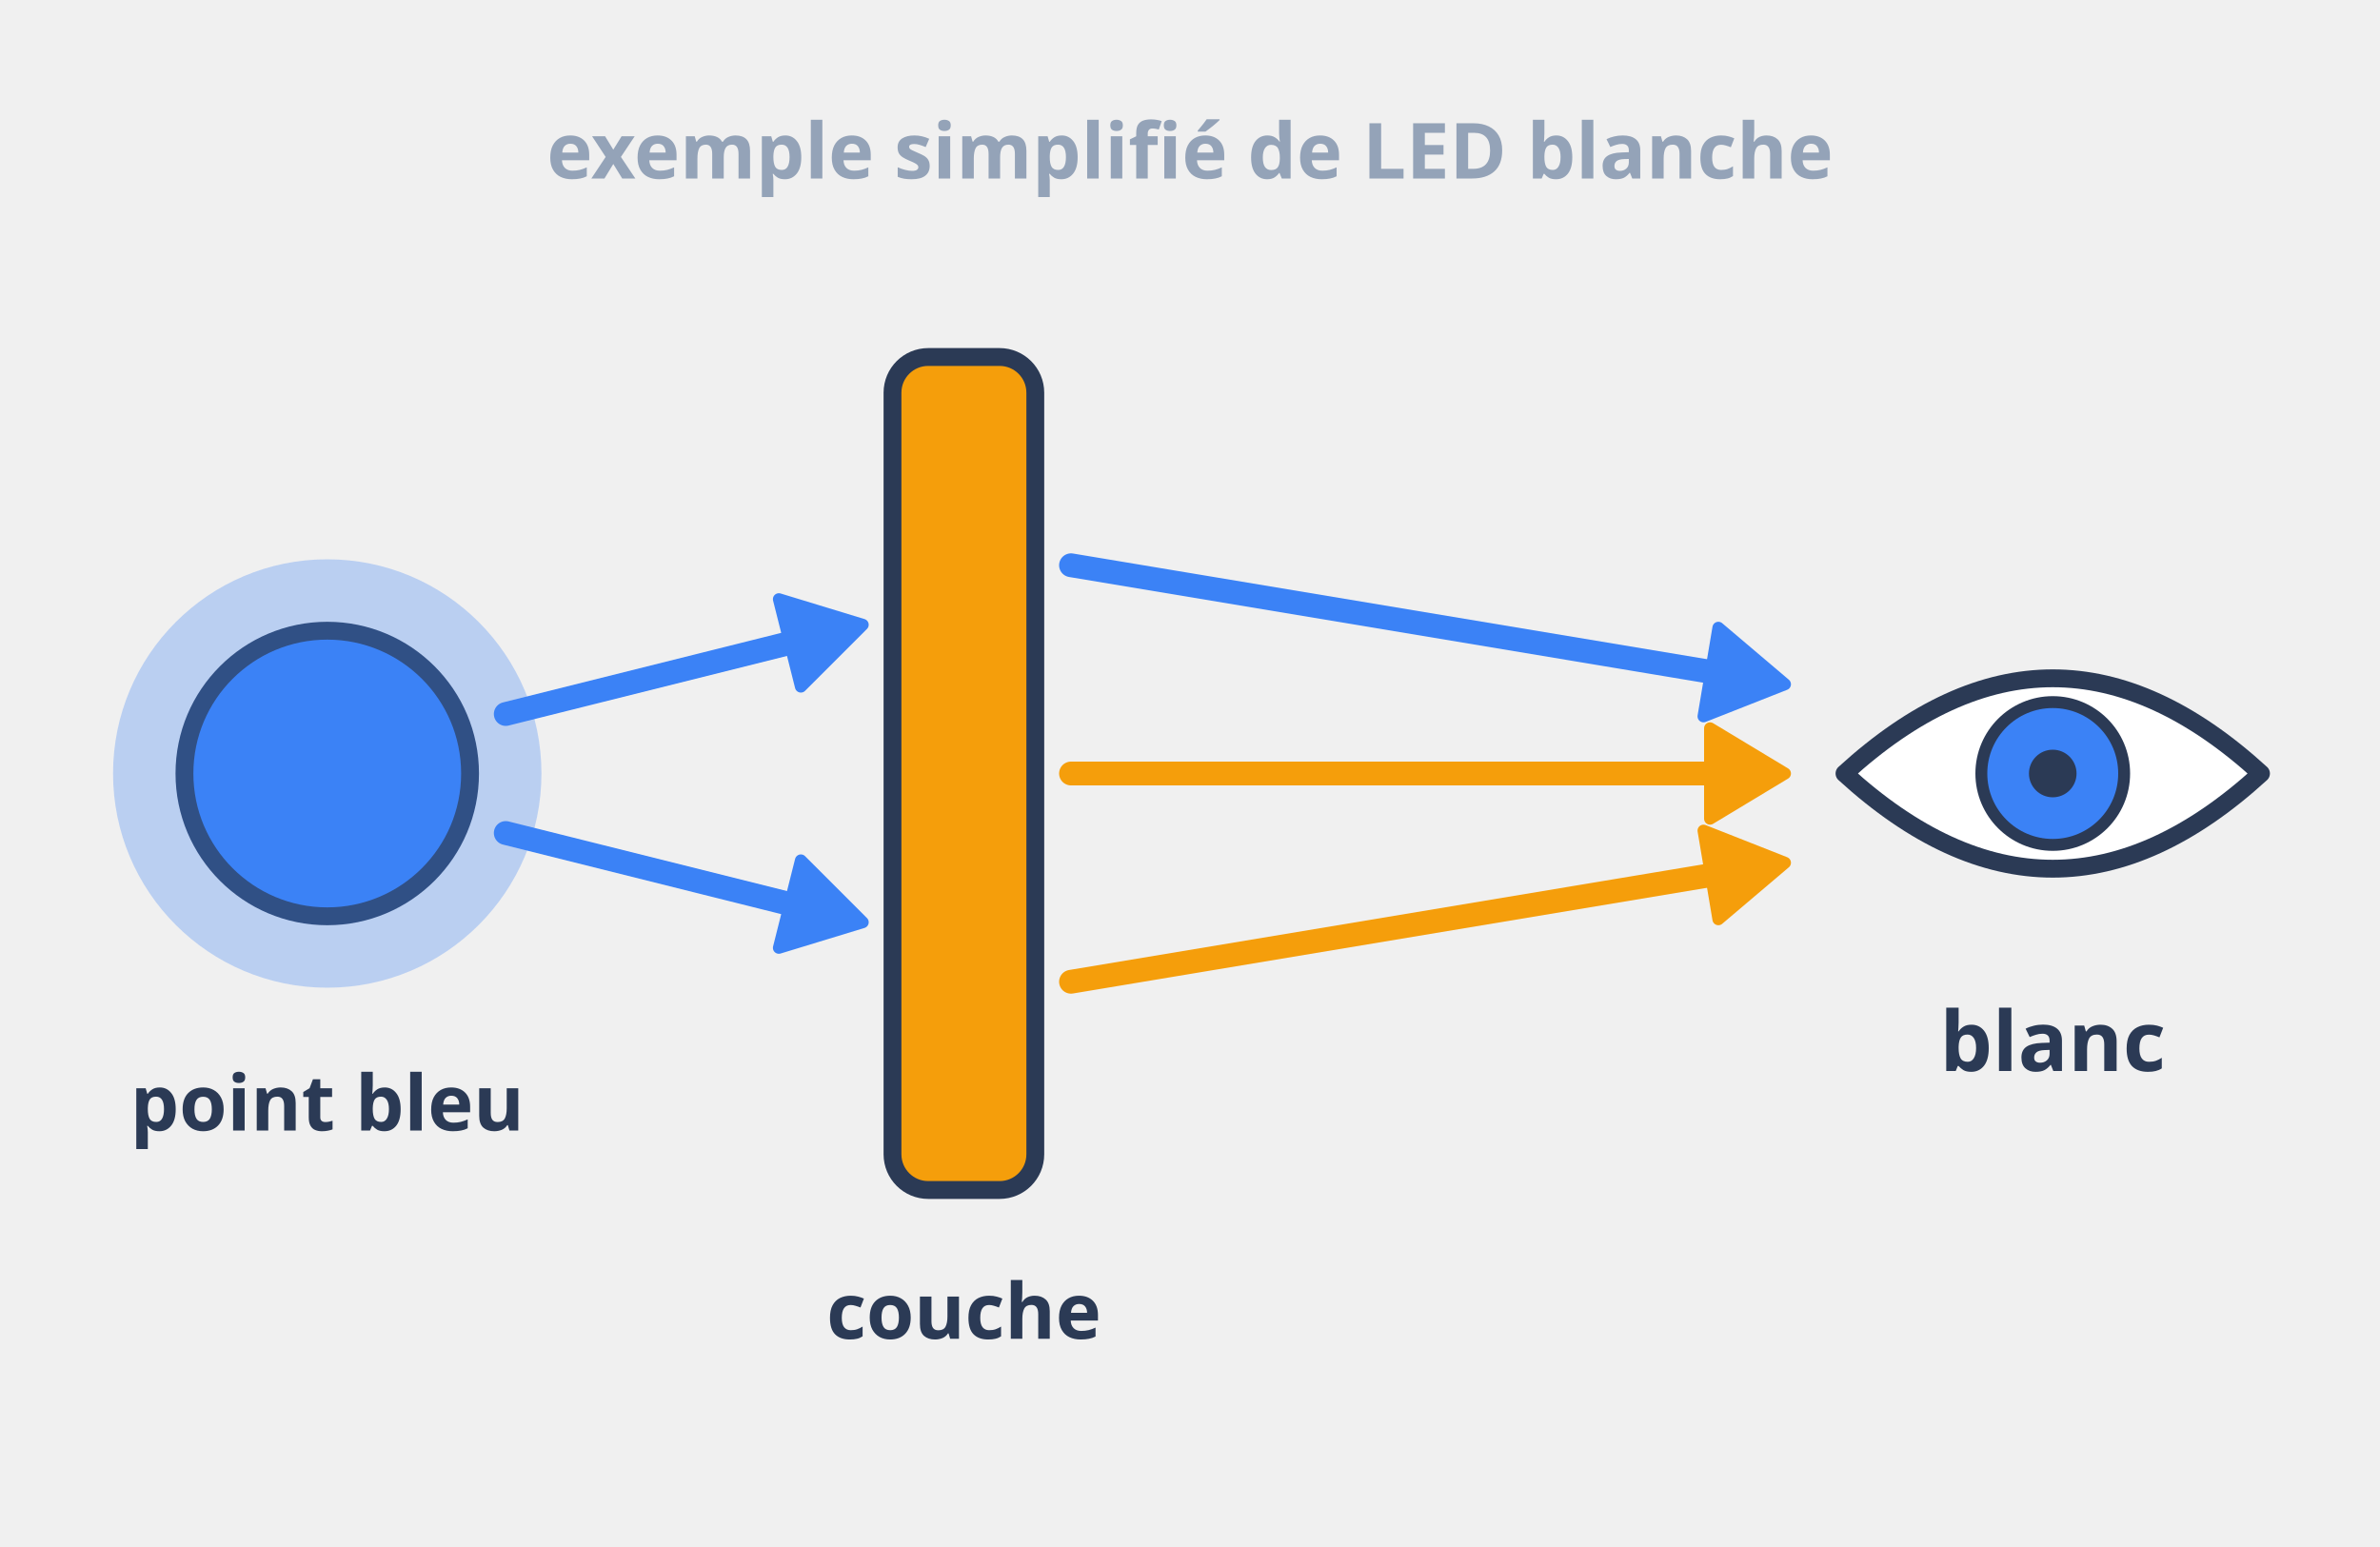
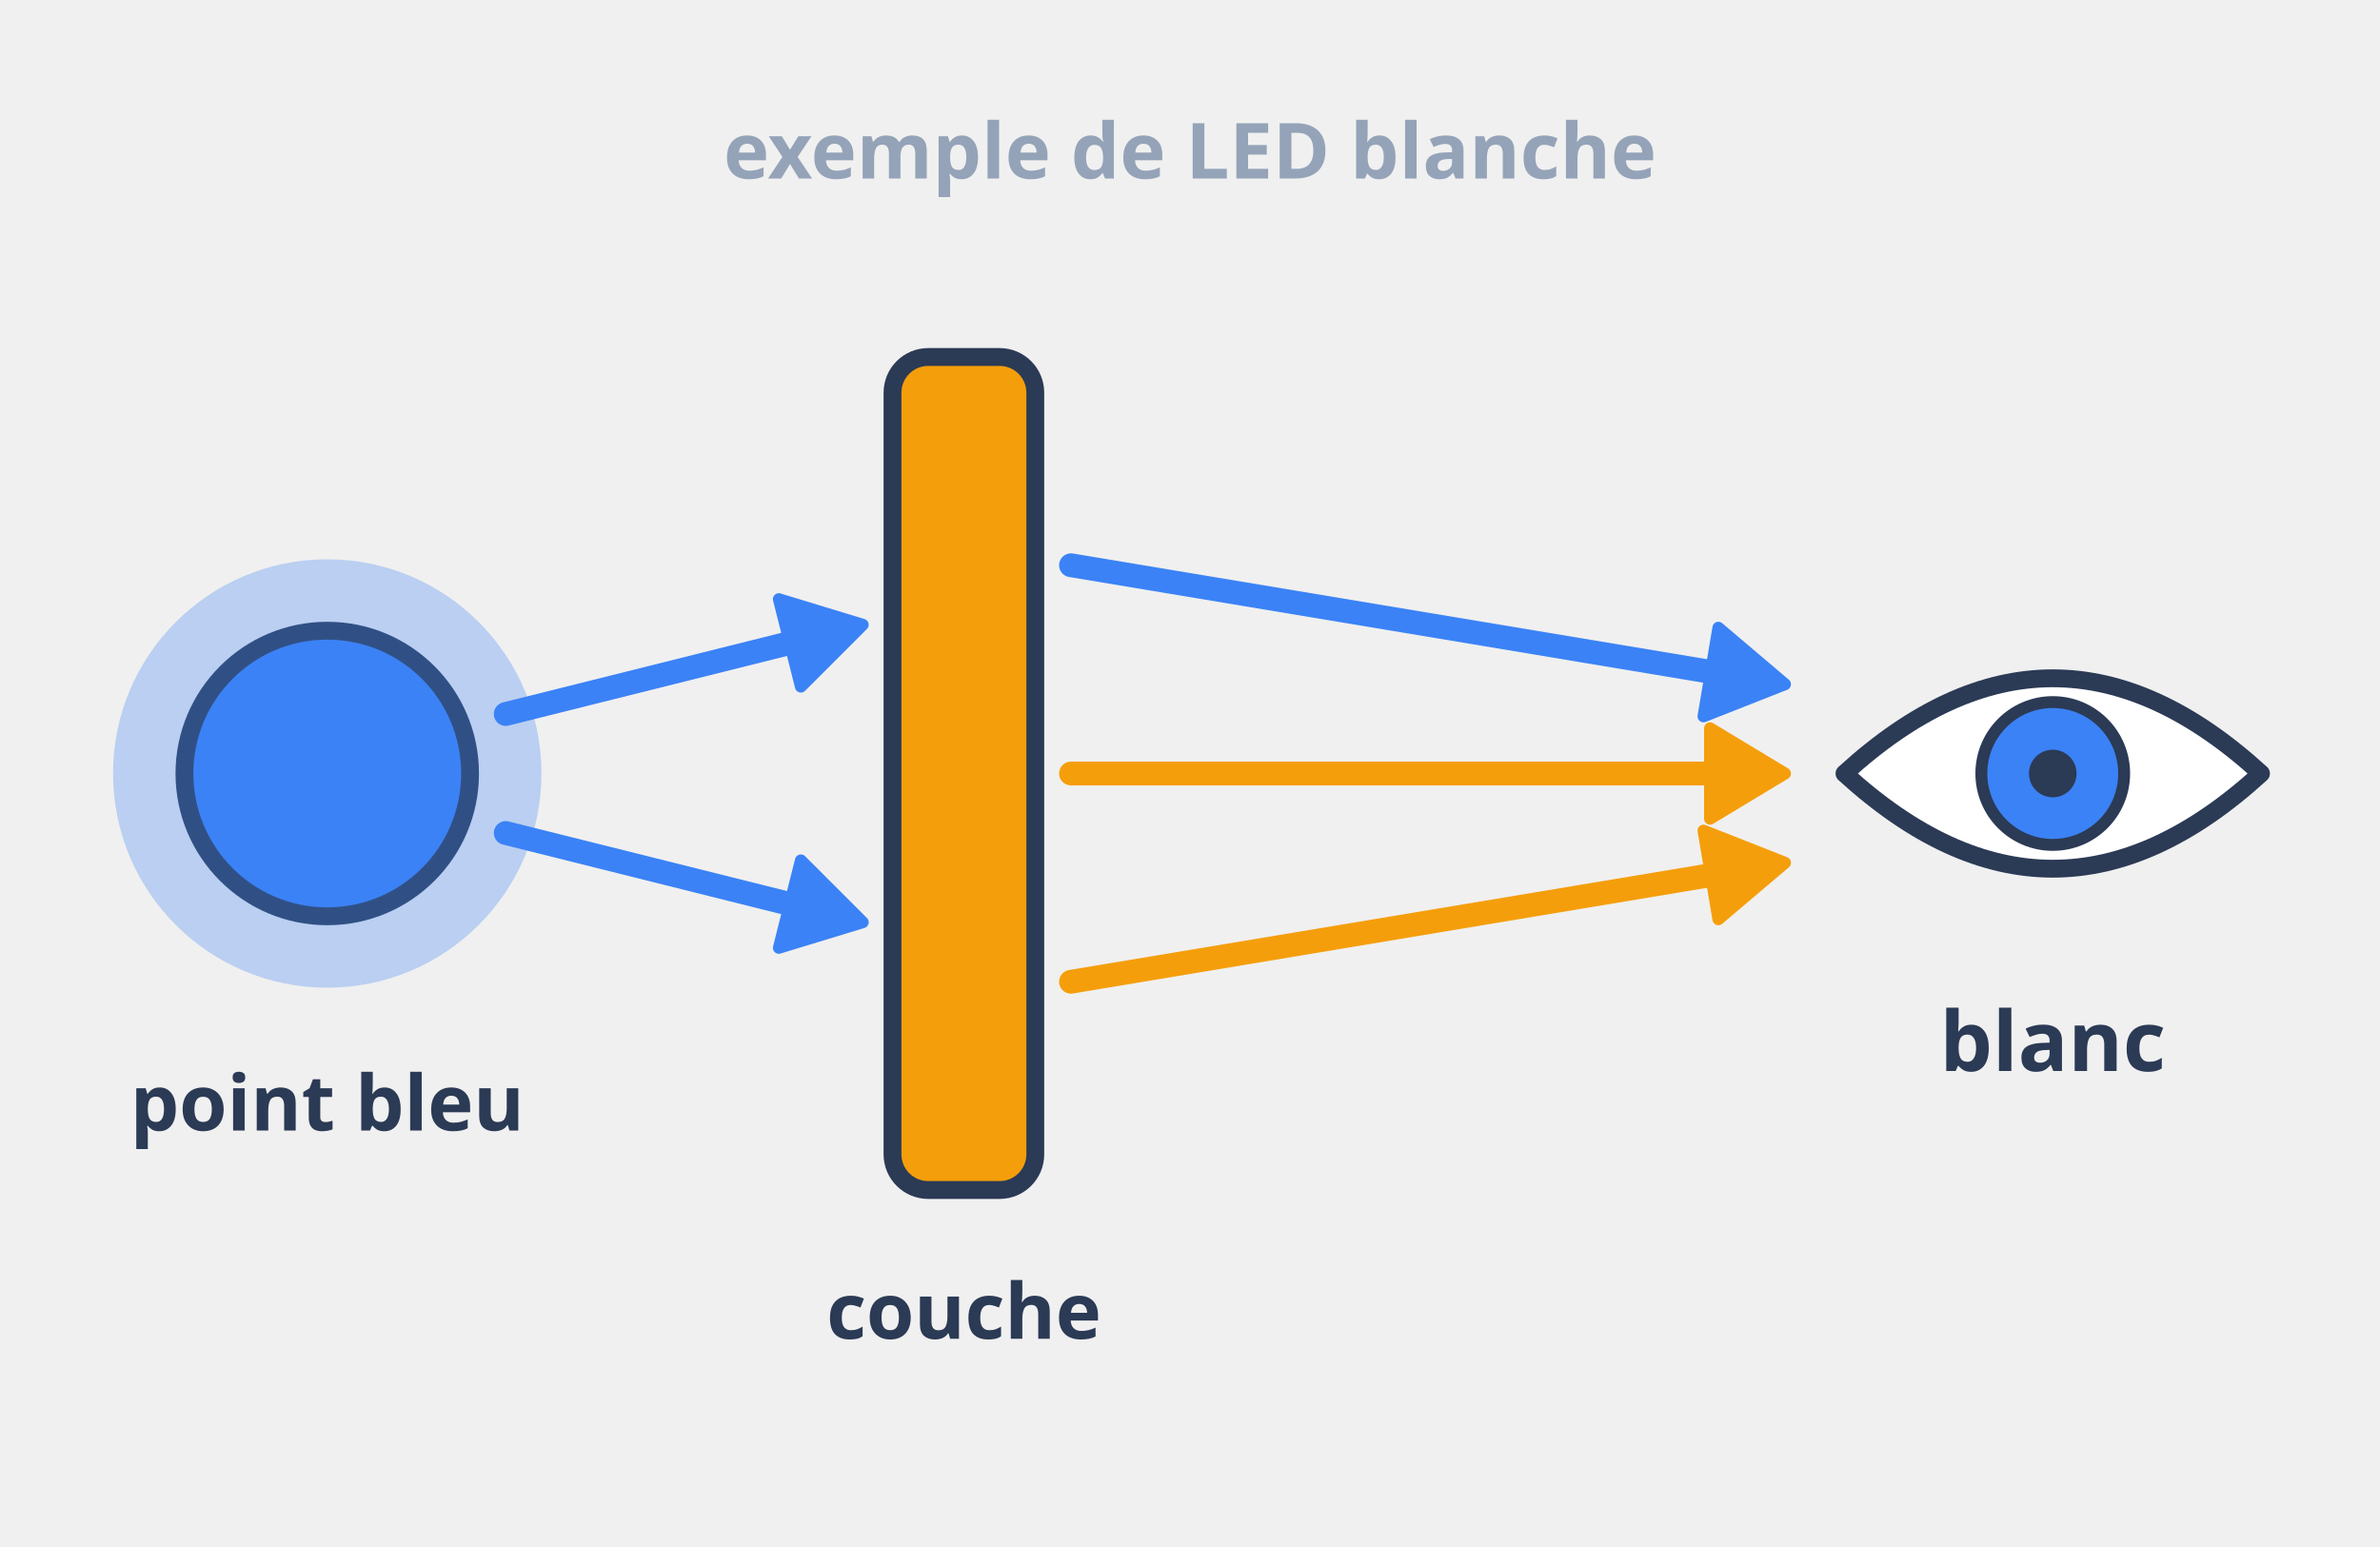
<svg xmlns="http://www.w3.org/2000/svg" viewBox="0 0 400 260" role="img">
  <style>.fl{stroke-dasharray:0 14;animation:fl 3s linear infinite}@keyframes fl{to{stroke-dashoffset:-56}}.da{stroke-dasharray:8 8;animation:da 2s linear infinite}@keyframes da{to{stroke-dashoffset:-32}}.pu{animation:pu 3s ease-in-out infinite}@keyframes pu{0%,100%{opacity:.35}50%{opacity:1}}@media (prefers-reduced-motion: reduce){*{animation:none!important}}</style>
  <g font-family="system-ui, sans-serif" font-weight="600" text-anchor="middle" stroke-linecap="round" stroke-linejoin="round">
    <circle cx="55" cy="130" r="24" fill="#3B82F6" stroke="#2B3A55" stroke-width="3" />
    <circle cx="55" cy="130" r="36" fill="#3B82F6" stroke="none" stroke-width="0" class="pu" opacity=".3" />
    <text x="55" y="190" font-size="13" fill="#2B3A55">point bleu</text>
    <rect x="150" y="60" width="24" height="140" rx="6" fill="#F59E0B" stroke="#2B3A55" stroke-width="3" />
    <text x="162" y="225" font-size="13" fill="#2B3A55">couche</text>
    <g>
      <line x1="85" y1="120" x2="132.776" y2="108.056" stroke="#3B82F6" stroke-width="4" />
      <polygon points="145.0,105.0 130.9,100.7 134.6,115.4" fill="#3B82F6" stroke="#3B82F6" stroke-width="2" />
    </g>
    <g>
      <line x1="85" y1="140" x2="132.776" y2="151.944" stroke="#3B82F6" stroke-width="4" />
      <polygon points="145.0,155.0 134.6,144.6 130.9,159.3" fill="#3B82F6" stroke="#3B82F6" stroke-width="2" />
    </g>
    <g class="pu">
      <line x1="180" y1="95" x2="287.571" y2="112.929" stroke="#3B82F6" stroke-width="4" />
      <polygon points="300.0,115.0 288.8,105.5 286.3,120.4" fill="#3B82F6" stroke="#3B82F6" stroke-width="2" />
    </g>
    <g class="pu">
      <line x1="180" y1="130" x2="287.4" y2="130" stroke="#F59E0B" stroke-width="4" />
      <polygon points="300.0,130.0 287.4,122.4 287.4,137.6" fill="#F59E0B" stroke="#F59E0B" stroke-width="2" />
    </g>
    <g class="pu">
      <line x1="180" y1="165" x2="287.571" y2="147.071" stroke="#F59E0B" stroke-width="4" />
      <polygon points="300.0,145.0 286.3,139.6 288.8,154.5" fill="#F59E0B" stroke="#F59E0B" stroke-width="2" />
    </g>
    <path d="M310 130q35 -32 70 0q-35 32 -70 0z" stroke="#2B3A55" stroke-width="3" fill="#FFFFFF" />
    <circle cx="345" cy="130" r="12" fill="#3B82F6" stroke="#2B3A55" stroke-width="2" />
    <circle cx="345" cy="130" r="4" fill="#2B3A55" stroke="#2B3A55" stroke-width="0" />
    <text x="345" y="180" font-size="14" fill="#2B3A55">blanc</text>
-     <text x="200" y="30" font-size="13" fill="#94A3B8">exemple simplifié de LED blanche</text>
+     <text x="200" y="30" font-size="13" fill="#94A3B8">exemple de LED blanche</text>
  </g>
</svg>
